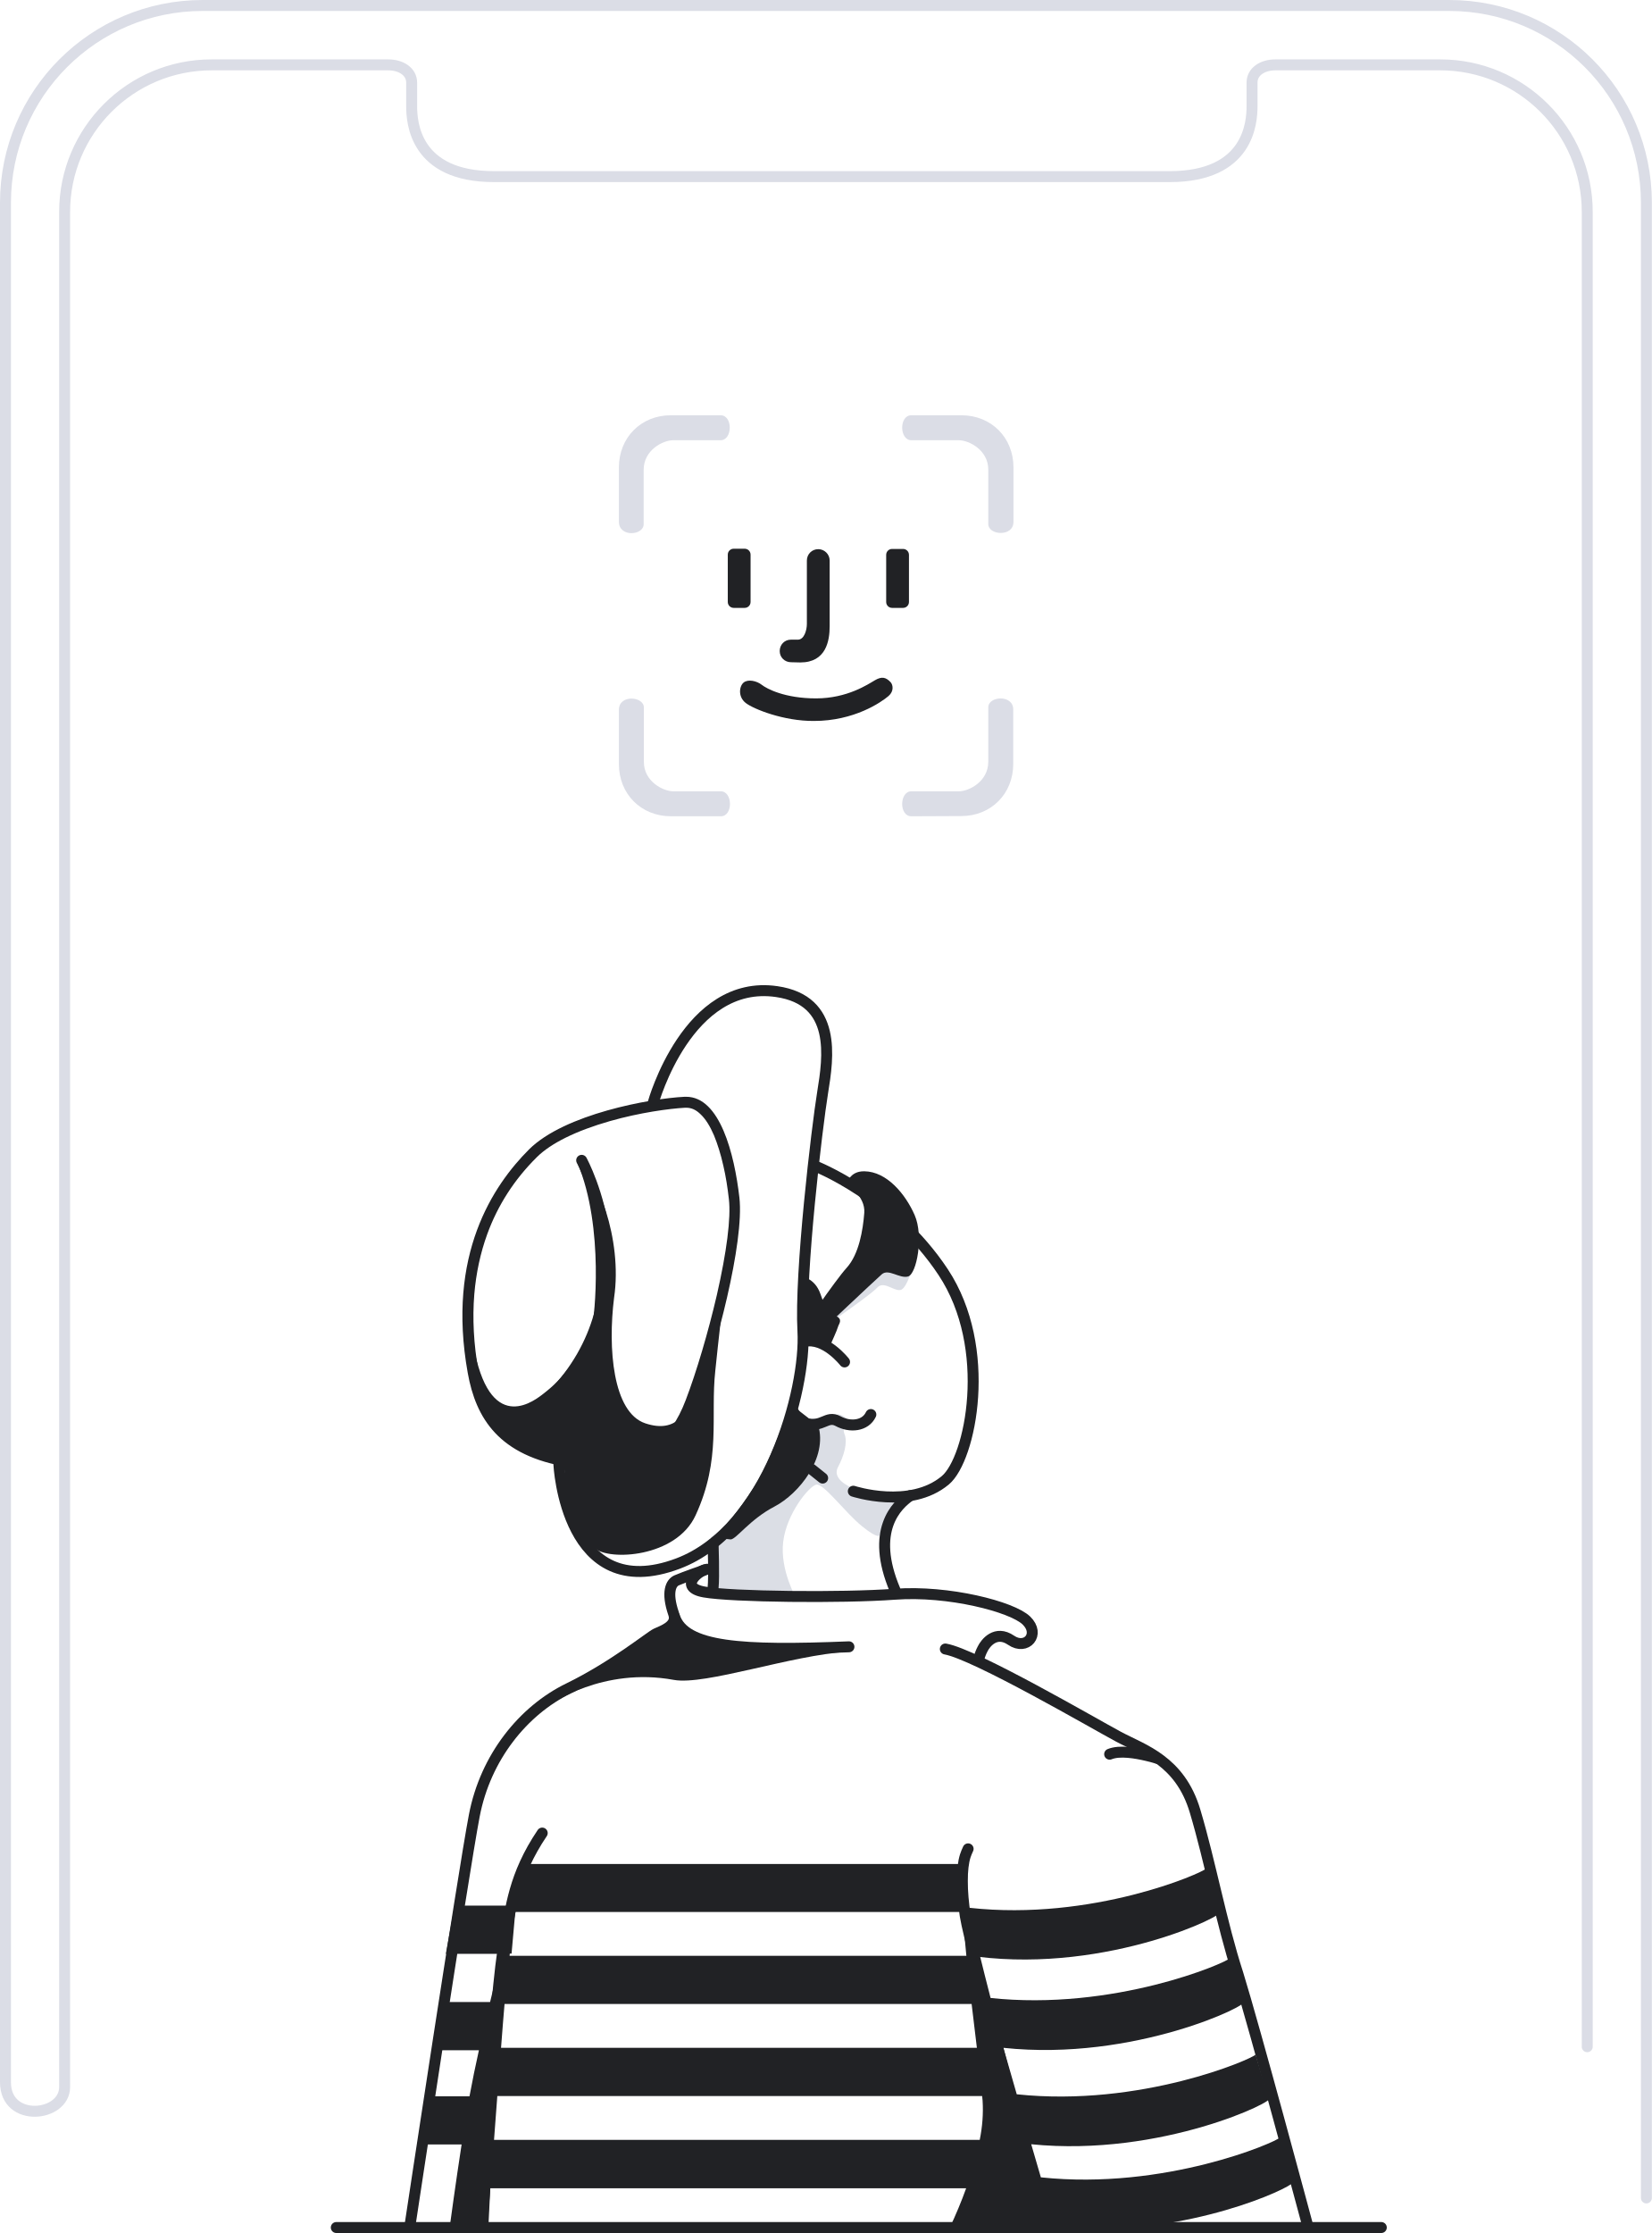
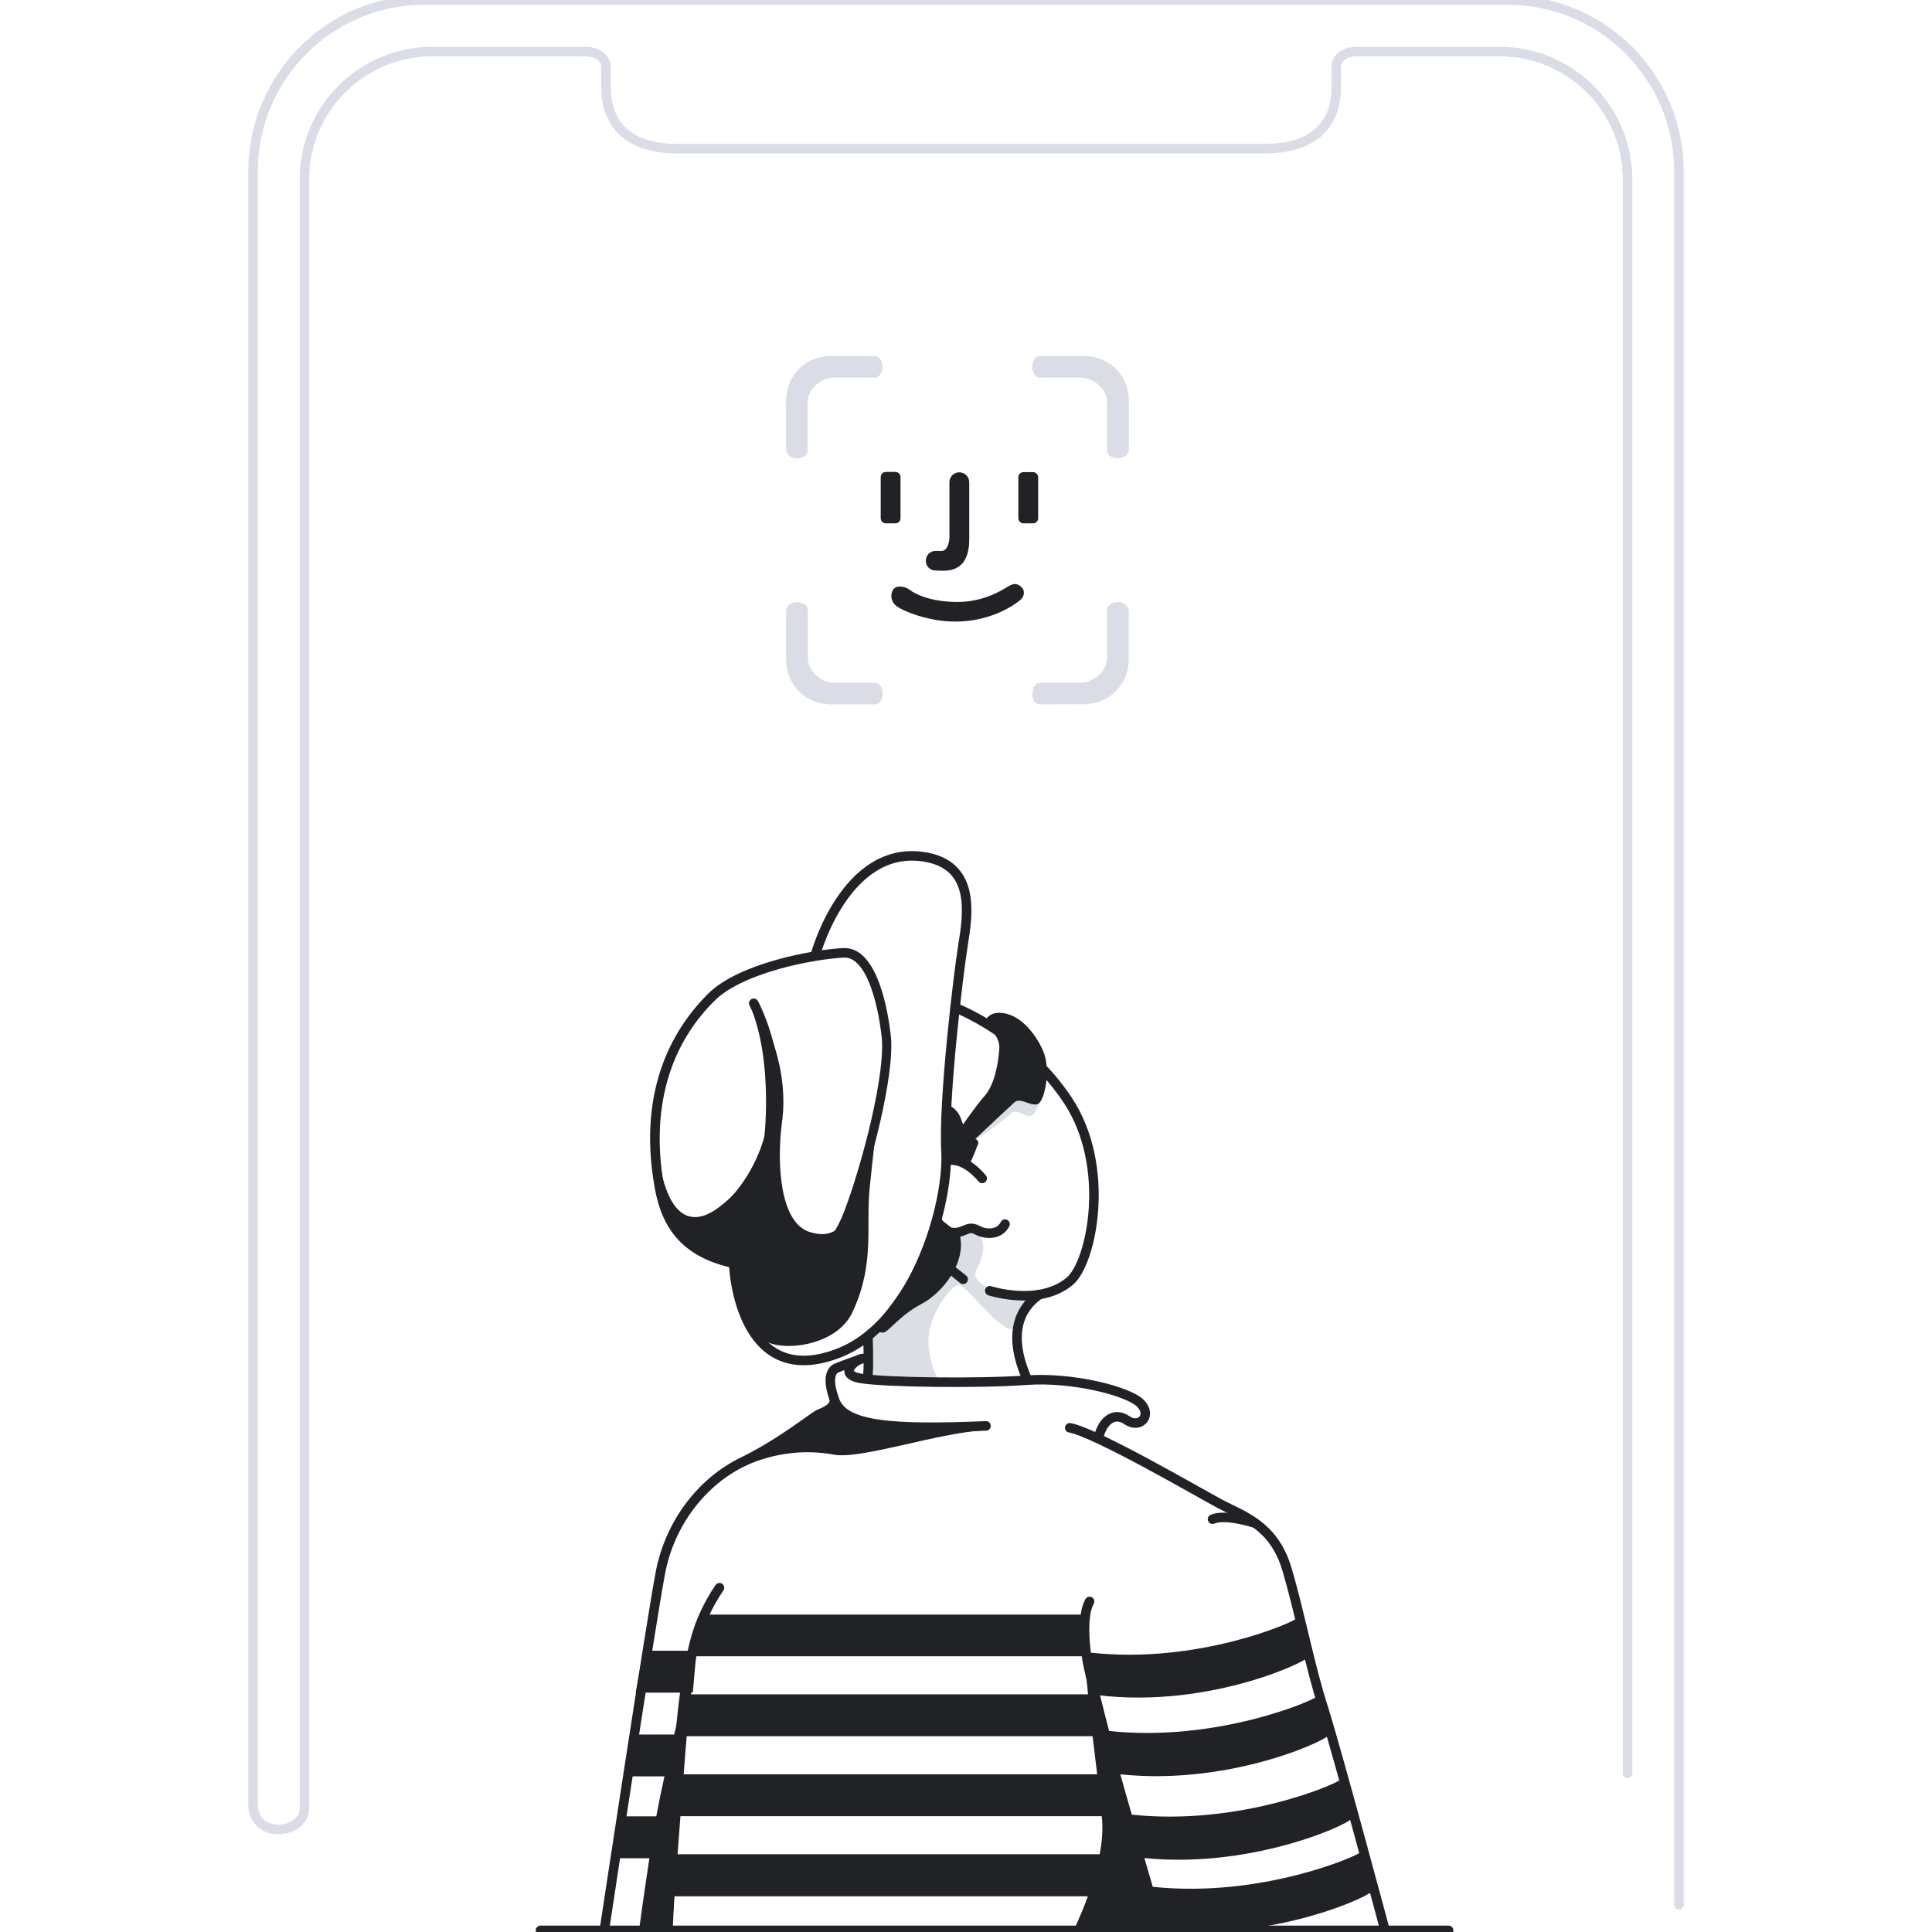
- <svg xmlns="http://www.w3.org/2000/svg" id="Layer_1" viewBox="0 0 754 1019">
-   <style>
-     .st2{fill:#212225}.st4{fill:none;stroke:#212225;stroke-width:5;stroke-linecap:round}
-   </style>
-   <g id="images_копия" transform="translate(-177.5 -290.5)">
-     <path id="Фигура_1_копия_3" d="M902 1224.5V387.2c0-37.1-30.1-67.1-67.1-67.1h-75.2c-6 0-10.7 3.1-10.7 8.1v10.7c0 7.4-1.4 32.2-37.6 32.2H403c-36.2 0-37.6-24.8-37.6-32.2v-10.7c0-5-4.8-8.1-10.7-8.1h-80.6c-37.1 0-67.1 30.1-67.1 67.1v855.7c0 13.7-27 16.5-27-2.2V383c0-49.7 40.3-90 90-90h569c49.7 0 90 40.3 90 90v910.5" fill="none" stroke="#dbdde6" stroke-width="5" stroke-linecap="round" />
-     <g id="Группа_7" transform="translate(-9)">
-       <g id="Группа_10">
-         <path id="Фигура_80" d="M511 1017.2V992l13-9s8.2-9.7 16-29 20-16 20-16 4.7-1.3 8-2 6 3 6 3-3.5 2.3-2 6-.3 10-3 15 4.1 8.8 8 10 21.5 2.2 22 2-11 19-11 19-.2 2.3-8-4-17.7-19.9-21-19-13.4 13.1-15 26 6 26 6 26l-39-2.8zM589 864l14 5s-2.3 8.5-5 10c-1.2.6-2.9-.1-4.7-.9-2.3-1-4.6-1.9-6.3-.1-2.9 3.2-20 15-20 15l22-29z" fill="#dbdee5" />
-         <path id="Фигура_3" class="st2" d="M526.9 611.3c-3.6-2.8-3-7.6-1-9.3s6-.8 8.3 1 10.5 6.2 24.8 6.2 23.8-6.5 26.9-8.3 5-1.4 7.2 1c1 1.2 1.5 4-1 6.2-3.4 2.9-15.7 11.4-34.1 11.4-13.7.1-27.5-5.4-31.1-8.2zm20.7-18.6c-2.9 0-5.2-2.2-5.2-5.1 0-2.9 2.2-5.2 5.1-5.2h3.2c2.9 0 4.1-4.4 4.1-7.2v-28.9c0-2.9 2.3-5.2 5.2-5.2 2.8 0 5.2 2.3 5.2 5.2v30c0 6.6-1.6 16.5-13.4 16.5l-4.2-.1zm46.1-24.8c-1.5 0-2.7-1.2-2.7-2.7v-21.5c0-1.5 1.2-2.7 2.7-2.7h5c1.5 0 2.7 1.2 2.7 2.7v21.5c0 1.5-1.2 2.7-2.7 2.7h-5zm-72.3 0c-1.5 0-2.7-1.2-2.7-2.7v-21.6c0-1.5 1.2-2.7 2.7-2.7h5c1.5 0 2.7 1.2 2.7 2.7v21.6c0 1.5-1.2 2.7-2.7 2.7h-5z" />
-         <path id="Фигура_4_копия_2" d="M602.5 663c-5.7 0-5.5-11.4 0-11.4h21.7c4.5 0 13.4-4.4 13.4-13.5v-24.8c0-5.2 11.4-6 11.4 1v24.8c0 13.6-10.1 23.8-23.7 23.8l-22.8.1zm-109.7 0c-13.7 0-23.8-10.2-23.8-23.8v-24.8c0-7.1 11.4-6.2 11.4-1v24.8c0 9 8.9 13.4 13.4 13.4h21.7c5.5 0 5.7 11.4 0 11.4h-22.7zM469 528.6v-24.8c0-13.6 10.1-23.8 23.7-23.8h22.7c5.7 0 5.5 11.4 0 11.4h-21.7c-4.5 0-13.4 4.4-13.4 13.5v24.8c0 2.6-2.8 4.1-5.6 4.1s-5.7-1.6-5.7-5.2zm168.6 1v-24.8c0-9-8.9-13.4-13.4-13.4h-21.7c-5.5 0-5.7-11.4 0-11.4h22.8c13.7 0 23.8 10.2 23.8 23.8v24.8c0 3.6-2.9 5.1-5.8 5.1s-5.7-1.5-5.7-4.1z" fill="#dbdde6" />
-         <path id="Прямоугольник_1_копия_14" class="st2" d="M662.1 1306.4c0-.1 0-.2-.1-.2l-42 .9c2.8-5.9 5.3-11.9 7.5-18H410.3c-.8 10.2-1.3 17-1.3 17h-6l-11-1s2.4-17.8 5.2-36H377l4-22h19.8c.1-.3.1-.7.2-1 1.1-6 2.5-12.8 4.1-20H384l4-22h22.2c1.9-7.8 3.7-15.3 5.4-22H390l4-22h26.8l5.2-19h202v16.7c.4 1.5.7 3.6 1.1 5.9 0-1-.1-1.9-.1-2.6 56.1 6.2 106.4-15.9 108-17.9l6 19.9c4.5.5-50.1 27.8-110.5 20.3v.1c1.5 5.3 3.4 11.9 5.6 19.4v-.7c56.9 6.2 108-16 109.6-18l6 20c4.5.5-49.1 27.2-109.2 20.8 2 7 4.1 14.2 6.1 21.2 56.7 6 107.4-16.1 109-18.1l6 20c4.5.5-48.6 26.9-108.4 20.9 1.6 5.4 3.1 10.6 4.4 15.1 56.7 6 107.4-16.1 109-18.1l6 20c4.1.5-38.4 21.8-90.4 21.8-8 .2-16.1-.3-24.1-1.4zm-28.4-39.4c1.2-5.9 1.7-12 1.3-18-.1-.6-.1-1.3-.2-2H413.5c-.5 6.8-1 13.6-1.5 20h221.7zm-1.3-42c-.8-6.4-1.6-13.2-2.4-20H416.8c-.5 5.5-1 12.4-1.6 20h217.2zm-4.8-42c-.8-7.9-1.3-14.9-1.4-20H421.7l-1.7 19h-.8l-.1 1h208.5zm143 83c.1 0 .1.1 0 .1v-.1zm-11-38c.1 0 .1.1 0 .1v-.1zm-12-44c.1 0 .1.1 0 .1v-.1zm-10.6-41c.1 0 .1.1 0 .1v-.1zm-299.5-74.7zm17.4-13.2s13-8.6 20.8-13.2 17.3-11.1 17.3-11.1c4.3 3.5 8.9 6.5 13.8 9.1 7.8 3.9 13.5 3.1 22.3 3.8s27 .9 44.1.6c-25 1.4-64.8 15.4-79.1 12.8-32.5-6-56.4 11.2-56.5 11.3l17.3-13.3z" />
-       </g>
-       <g id="Группа_9">
-         <path id="Фигура_73" class="st4" d="M509.2 1006.6c-3 .1-13.7 8.2-1.2 10.4 12.5 2.2 62.6 2.8 87 1s53.5 5.7 60 12 0 13.8-7 9-11.7 1.3-13 4c-.8 1.5-1.4 3.2-1.8 4.8" />
-         <path id="Фигура_82" class="st4" d="M663 1305s-33.8-126.4-35.9-140.2c-1.8-11.6-1.8-21.7 0-27.4.2-.7.9-2.4 1.3-3.2" />
-         <path id="Фигура_83" class="st4" d="M715 1093s-2-.7-5.1-1.4c-4.7-1.1-12.3-2.5-16.9-.6" />
-         <path id="Фигура_77" class="st4" d="M407 1305s4.8-104.8 10-130c2.9-13.9 3.8-28.4 17-48" />
-         <path id="Фигура_74" class="st4" d="M508 1007s-9.3 3.2-12.7 4.7c-2.4 1.1-4.8 5.1-1.3 15.3 1.9 5.4-5.2 7.7-8 9s-19.3 14.9-40 25-37.9 31.4-43 58-29.3 186.7-29.3 186.7" />
-         <path id="Фигура_75" class="st4" d="M618 1043c13.6 2.4 67.8 34 79 40s28.1 10.8 35 34c6.9 23.1 12.1 51.4 19.5 74.1 7.7 24.8 31.7 114.3 31.7 114.3" />
-         <path id="Фигура_78" class="st4" d="M494.4 1028.2c4.6 14.2 30.6 15.8 79.6 13.8" />
-       </g>
-       <g id="Группа_8">
-         <path id="Фигура_70" class="st2" d="M520 993c-2.4-.2-4.7-.5-7-1 7.1-7.7 13.5-16.1 19-25 8-13.4 15-36 15-36l9 7s3.3.5 4 3c4.3 14.7-8.7 31.1-20 37-11.3 5.9-17.5 15-20 15zm31-93l1-27s6.3.3 9 8 3.5 8.4 7 10 1.3 3.7 1 5-3.5 8.3-3.5 8.3L551 900z" />
-         <path id="Фигура_71" class="st2" d="M444 959s.2 25.4 14 38c6.3 5.8 37.1 4.4 46-15 11.9-25.8 6.7-45 9-66 1.6-14.9 3-29.8 5-39s-2 0-2 0-10.4 43-13 50-7.2 18-22 13-17.1-34.3-14.2-57.3c4-27-8.3-57.5-16.8-61.7 12.7 29.9 7.5 72.3 7 73s-3 10.2-8.8 18-8.7 10.7-14.3 15-25.6 17.9-32-27c-1.9-13.2-2-6-2-6s-2.8 40.1 20 53 24.1 12 24.1 12z" />
-         <path id="Фигура_60" class="st4" d="M484.7 793.6s15.7-56.5 56.3-50.6c27.6 4 23.6 30 21 46s-10.5 82.4-9 109-15.7 90.4-57 106c-51.4 19.4-54.4-45.3-54.4-45.3" />
-         <g id="Фигура_61">
-           <path d="M524 837c-2.3-20.4-9.1-46.8-25-46s-54.8 7.9-71 24c-16.4 16.4-37.7 48-28 102 3.7 20.8 14.3 37.9 46 43s48.6-4.5 58-29c9.4-24.5 22.3-73.6 20-94z" fill="none" />
-           <path class="st2" d="M499.7 796h-.5c-7.2.4-20.6 2.2-34.3 6.1-15.4 4.4-27 10.1-33.4 16.5-10.2 10.1-17.8 21.9-22.6 35.1-3.1 8.5-5.1 17.8-5.9 27.4-.9 11-.3 22.8 1.9 35.1.9 5.2 2.2 9.7 4 13.7 1.9 4.3 4.3 8 7.3 11.2 3.3 3.5 7.2 6.3 12 8.6 5.2 2.5 11.5 4.4 18.7 5.5 5.2.8 10 1.3 14.4 1.3 9.9 0 17.8-2.2 23.9-6.6 6-4.3 10.7-11 14.3-20.5 4.9-12.8 10.3-31.1 14.2-47.9 4.5-19.7 6.5-35.2 5.5-43.8-.6-5.3-1.4-10.4-2.5-15.1-1.2-5.4-2.7-10.1-4.3-14-1.8-4.2-3.8-7.4-6-9.5-2.2-2.2-4.3-3.1-6.7-3.1m0-5c15.4 0 22 26 24.3 46 2.3 20.4-10.6 69.5-20 94-7.7 20.3-20.7 30.3-42.8 30.3-4.6 0-9.7-.4-15.2-1.3-31.7-5.1-42.3-22.2-46-43-9.7-54 11.6-85.6 28-102 16.2-16.1 55.1-23.2 71-24h.7z" />
-         </g>
-         <path id="Фигура_62" class="st4" d="M452 820s32.9 60-14 108" />
-         <path id="Фигура_63" class="st4" d="M558.5 822.6S594 836.3 617 871s12.6 85.3 1 95c-16.1 13.5-42 5-42 5" />
-         <path id="Фигура_64" class="st4" d="M562 965l-5-4" />
-         <path id="Фигура_65" class="st4" d="M584 936c-2.5 5.3-9.5 6-15 3-5.2-2.8-7 3.2-15 1-3.1-.8-5.4-5.3-5.4-5.3" />
-         <path id="Фигура_66" class="st4" d="M572 912s-9.1-11.6-18.4-9.3" />
-         <path id="Фигура_67" class="st4" d="M512 995s.5 15 0 20" />
-         <path id="Фигура_68" class="st4" d="M602 973c-6.3 4.4-18.4 16-7 43" />
-         <path id="Фигура_72" class="st2" d="M557 902s28.9-27.3 32-30 8.1 2.1 12 1 7.2-18.4 3-28-12.7-19.9-23-20c-7-.1-8 6-8 6s8.6 5.2 8 13-2.4 18.8-8 25-21 29-21 29l5 4z" />
-       </g>
-     </g>
-     <path id="Фигура_81" class="st4" d="M331 1307h477" />
+ <svg xmlns="http://www.w3.org/2000/svg" viewBox="0 0 1000 1000" fill-rule="evenodd" clip-rule="evenodd" stroke-linecap="round">
+   <path d="M842.417 917.876V92.822c0-36.557-29.659-66.118-66.118-66.118h-74.1c-5.913 0-10.544 3.054-10.544 7.981v10.544c0 7.291-1.379 31.729-37.05 31.729H350.716c-35.671 0-37.05-24.438-37.05-31.729V34.685c0-4.927-4.73-7.981-10.544-7.981h-79.421c-36.557 0-66.118 29.659-66.118 66.118v843.185c0 13.499-26.606 16.258-26.606-2.168V88.684C130.977 39.711 170.688 0 219.661 0h560.678c48.973 0 88.684 39.711 88.684 88.684v897.183" fill="none" stroke="#dbdde6" stroke-width="4.93" />
+   <g fill-rule="nonzero">
+     <path d="M448.268 713.608v-24.832l12.81-8.868s8.08-9.558 15.766-28.576 19.707-15.766 19.707-15.766 4.631-1.281 7.883-1.971c3.252-.689 5.912 2.957 5.912 2.957s-3.448 2.266-1.97 5.912-.296 9.854-2.956 14.78c-2.661 4.927 4.04 8.672 7.883 9.854 3.843 1.183 21.185 2.168 21.678 1.971.492-.197-10.839 18.722-10.839 18.722s-.197 2.266-7.883-3.941c-7.686-6.208-17.441-19.609-20.693-18.723-3.252.887-13.204 12.909-14.781 25.62-1.576 12.711 5.912 25.62 5.912 25.62l-38.429-2.759zm76.859-150.959l13.795 4.926s-2.266 8.376-4.927 9.854c-1.182.591-2.857-.098-4.631-.887-2.266-.985-4.533-1.872-6.208-.098-2.857 3.153-19.707 14.78-19.707 14.78l21.678-28.575z" fill="#dbdee5" />
+     <path d="M463.935 313.645c-3.547-2.76-2.956-7.489-.985-9.164 1.971-1.676 5.912-.789 8.179.985 2.266 1.774 10.346 6.109 24.437 6.109 14.091 0 23.452-6.405 26.506-8.178 3.055-1.774 4.927-1.38 7.095.985.985 1.182 1.478 3.942-.985 6.109-3.351 2.858-15.471 11.234-33.602 11.234-13.499.098-27.097-5.321-30.645-8.08zm20.398-18.328c-2.858 0-5.124-2.168-5.124-5.026 0-2.857 2.167-5.124 5.025-5.124h3.153c2.858 0 4.04-4.335 4.04-7.094v-28.478a5.09 5.09 0 0 1 5.124-5.124c2.759 0 5.124 2.267 5.124 5.124v29.561c0 6.504-1.576 16.259-13.204 16.259l-4.138-.098zm45.425-24.438a2.649 2.649 0 0 1-2.66-2.66v-21.186a2.649 2.649 0 0 1 2.66-2.66h4.927a2.65 2.65 0 0 1 2.661 2.66v21.186a2.65 2.65 0 0 1-2.661 2.66h-4.927zm-71.242 0a2.65 2.65 0 0 1-2.661-2.66v-21.284a2.65 2.65 0 0 1 2.661-2.661h4.927a2.65 2.65 0 0 1 2.66 2.661v21.284a2.649 2.649 0 0 1-2.66 2.66h-4.927z" fill="#212225" />
+     <path d="M538.43 364.588c-5.617 0-5.42-11.233 0-11.233h21.382c4.434 0 13.204-4.336 13.204-13.302v-24.438c0-5.124 11.233-5.912 11.233.986v24.437c0 13.401-9.952 23.452-23.353 23.452l-22.466.098zm-108.096 0c-13.5 0-23.452-10.05-23.452-23.452v-24.437c0-6.996 11.233-6.109 11.233-.985v24.437c0 8.868 8.77 13.204 13.204 13.204h21.383c5.42 0 5.617 11.233 0 11.233h-22.368zm-23.452-132.434v-24.437c0-13.401 9.952-23.452 23.354-23.452h22.368c5.616 0 5.419 11.233 0 11.233h-21.383c-4.434 0-13.204 4.336-13.204 13.303v24.437c0 2.562-2.759 4.04-5.518 4.04s-5.617-1.577-5.617-5.124zm166.134.985v-24.437c0-8.868-8.77-13.204-13.204-13.204H538.43c-5.42 0-5.617-11.233 0-11.233h22.466c13.5 0 23.452 10.051 23.452 23.452v24.437c0 3.547-2.858 5.026-5.715 5.026-2.858 0-5.617-1.479-5.617-4.041z" fill="#dbdde6" />
+     <path d="M597.158 998.578c0-.099 0-.197-.099-.197l-41.385.887a198.2 198.2 0 0 0 7.39-17.737H349.041c-.789 10.051-1.281 16.751-1.281 16.751h-5.913l-10.839-.985s2.365-17.54 5.124-35.473h-19.904l3.941-21.679h19.511c.098-.295.098-.689.197-.985 1.084-5.912 2.463-12.613 4.04-19.708h-20.792l3.942-21.678h21.875c1.872-7.686 3.646-15.076 5.321-21.678h-25.225l3.941-21.678h26.408l5.124-18.722h199.046v16.455c.394 1.478.689 3.548 1.084 5.814 0-.985-.099-1.872-.099-2.562 55.279 6.109 104.844-15.667 106.42-17.638l5.913 19.609c4.434.493-49.368 27.393-108.884 20.003v.098c1.478 5.223 3.35 11.726 5.518 19.117v-.69c56.068 6.109 106.42-15.766 107.997-17.737l5.912 19.708c4.434.492-48.382 26.802-107.603 20.496 1.971 6.897 4.04 13.992 6.011 20.889 55.871 5.913 105.829-15.864 107.406-17.835l5.912 19.708c4.434.492-47.889 26.506-106.814 20.594 1.576 5.321 3.054 10.445 4.335 14.879 55.871 5.912 105.829-15.864 107.406-17.835l5.912 19.707c4.04.493-37.838 21.481-89.078 21.481-7.883.198-15.864-.295-23.747-1.379zm-27.985-38.824c1.183-5.813 1.675-11.824 1.281-17.737-.098-.591-.098-1.28-.197-1.97H352.194c-.493 6.7-.985 13.401-1.478 19.707h218.457zm-1.281-41.385c-.788-6.307-1.576-13.007-2.365-19.708H355.446c-.493 5.42-.986 12.219-1.577 19.708h214.023zm-4.73-41.386c-.788-7.785-1.281-14.682-1.379-19.708H360.274l-1.675 18.722h-.788l-.099.986h205.45zm140.909 81.786c.098 0 .098.098 0 .098v-.098zm-10.839-37.444c.098 0 .098.098 0 .098v-.098zm-11.825-43.357c.099 0 .099.099 0 .099v-.099zm-10.445-40.4c.099 0 .099.098 0 .098v-.098zm-277.974-86.615s12.81-8.474 20.496-13.006c7.686-4.533 17.047-10.938 17.047-10.938 4.237 3.449 8.77 6.405 13.598 8.967 7.686 3.843 13.303 3.054 21.974 3.744 8.671.69 26.605.887 43.455.591-24.634 1.38-63.852 15.175-77.943 12.613-32.025-5.912-55.575 11.036-55.674 11.135l17.047-13.106z" fill="#212225" />
  </g>
+   <g fill="none" stroke="#212225" stroke-width="4.93">
+     <path d="M446.494 703.163c-2.956.098-13.499 8.08-1.182 10.248 12.317 2.168 61.684 2.759 85.727.985 24.043-1.774 52.718 5.617 59.123 11.825 6.405 6.207 0 13.598-6.898 8.868s-11.529 1.281-12.81 3.941c-.788 1.479-1.379 3.154-1.773 4.73M598.045 997.198s-33.306-124.551-35.375-138.149c-1.774-11.43-1.774-21.383 0-26.999.197-.69.887-2.365 1.281-3.153M649.284 788.299s-1.971-.69-5.025-1.379c-4.632-1.084-12.12-2.464-16.653-.592M345.789 997.198s4.73-103.267 9.854-128.098c2.857-13.697 3.744-27.985 16.751-47.298" />
+     <path d="M445.312 703.557s-9.164 3.153-12.515 4.631c-2.364 1.084-4.729 5.026-1.28 15.076 1.872 5.321-5.124 7.588-7.883 8.869-2.76 1.281-19.018 14.682-39.415 24.634-20.398 9.952-37.346 30.941-42.372 57.152-5.025 26.211-28.871 183.969-28.871 183.969M553.703 739.03c13.401 2.365 66.808 33.503 77.844 39.415 11.037 5.913 27.689 10.642 34.489 33.503 6.799 22.762 11.923 50.648 19.214 73.016 7.588 24.438 31.237 112.629 31.237 112.629M431.911 724.447c4.532 13.992 30.152 15.569 78.435 13.598" />
+   </g>
+   <path d="M457.136 689.762c-2.365-.197-4.631-.493-6.897-.986a162.31 162.31 0 0 0 18.722-24.634c7.883-13.204 14.78-35.473 14.78-35.473l8.869 6.897s3.251.493 3.941 2.956c4.237 14.485-8.573 30.645-19.707 36.459-11.135 5.814-17.244 14.781-19.708 14.781zm30.547-91.64l.985-26.605s6.208.295 8.869 7.883c2.66 7.587 3.448 8.277 6.897 9.854 3.449 1.576 1.281 3.646.986 4.926-.296 1.281-3.449 8.179-3.449 8.179l-14.288-4.237zM382.248 656.259s.197 25.029 13.795 37.444c6.208 5.715 36.557 4.336 45.327-14.78 11.726-25.423 6.602-44.342 8.869-65.035 1.576-14.682 2.956-29.364 4.926-38.43 1.971-9.065-1.97 0-1.97 0s-10.248 42.371-12.81 49.269c-2.562 6.898-7.095 17.737-21.678 12.81-14.584-4.927-16.85-33.798-13.993-56.462 3.942-26.605-8.178-56.659-16.554-60.798 12.514 29.463 7.39 71.243 6.898 71.933-.493.69-2.956 10.051-8.672 17.736-5.715 7.686-8.572 10.544-14.09 14.781-5.519 4.237-25.226 17.638-31.532-26.605-1.873-13.007-1.971-5.912-1.971-5.912s-2.759 39.513 19.707 52.225c22.467 12.711 23.748 11.824 23.748 11.824z" fill="#212225" fill-rule="nonzero" />
+   <path d="M422.353 493.278s15.47-55.673 55.476-49.86c27.196 3.942 23.255 29.561 20.693 45.327-2.562 15.766-10.346 81.195-8.868 107.406 1.478 26.211-15.471 89.078-56.167 104.45-50.648 19.116-53.604-44.638-53.604-44.638" fill="none" stroke="#212225" stroke-width="4.93" />
+   <path d="M461.078 536.043c-2.267-20.101-8.967-46.115-24.635-45.327-15.667.789-53.998 7.785-69.961 23.649-16.16 16.16-37.149 47.298-27.591 100.508 3.646 20.496 14.091 37.346 45.328 42.371 31.236 5.026 47.889-4.434 57.151-28.575 9.263-24.142 21.974-72.524 19.708-92.626z" fill="none" />
+   <path d="M437.133 495.643h-.493c-7.094.394-20.298 2.168-33.798 6.011-15.175 4.336-26.605 9.952-32.911 16.259-10.051 9.952-17.54 21.579-22.27 34.586-3.054 8.376-5.025 17.54-5.814 26.999-.886 10.84-.295 22.467 1.873 34.587.887 5.124 2.168 9.558 3.941 13.5 1.872 4.237 4.237 7.883 7.193 11.036 3.252 3.449 7.095 6.208 11.825 8.474 5.124 2.464 11.332 4.336 18.426 5.42 5.124.788 9.854 1.281 14.19 1.281 9.755 0 17.539-2.168 23.55-6.504 5.912-4.237 10.544-10.839 14.091-20.2 4.828-12.613 10.149-30.645 13.992-47.199 4.435-19.412 6.405-34.686 5.42-43.16-.591-5.222-1.38-10.248-2.464-14.879-1.182-5.321-2.66-9.952-4.237-13.795-1.773-4.139-3.744-7.292-5.912-9.361-2.168-2.168-4.237-3.055-6.602-3.055m0-4.927c15.175 0 21.678 25.62 23.945 45.327 2.266 20.102-10.445 68.484-19.708 92.626-7.587 20.003-20.397 29.856-42.174 29.856-4.532 0-9.558-.394-14.977-1.281-31.237-5.025-41.682-21.875-45.328-42.371-9.558-53.21 11.431-84.348 27.591-100.508 15.963-15.864 54.294-22.86 69.961-23.649h.69z" fill="#212225" fill-rule="nonzero" />
+   <path d="M390.131 519.292s32.419 59.123-13.795 106.42M495.073 521.854s34.981 13.5 57.645 47.692c22.663 34.193 12.415 84.053.985 93.611-15.865 13.302-41.386 4.927-41.386 4.927M498.522 662.171l-4.927-3.941" fill="none" stroke="#212225" stroke-width="4.93" />
+   <path d="M520.2 633.595c-2.463 5.223-9.361 5.913-14.78 2.957-5.124-2.759-6.898 3.153-14.781.985-3.055-.788-5.321-5.223-5.321-5.223M508.376 609.946s-8.967-11.43-18.131-9.164M449.253 691.733s.493 14.78 0 19.707M537.937 670.054c-6.208 4.336-18.131 15.766-6.898 42.371" fill="none" stroke="#212225" stroke-width="4.93" />
+   <path d="M493.595 600.093s28.477-26.901 31.532-29.561c3.055-2.661 7.982 2.069 11.825.985 3.842-1.084 7.094-18.131 2.956-27.591-4.139-9.459-12.515-19.609-22.664-19.707-6.898-.099-7.883 5.912-7.883 5.912s8.474 5.124 7.883 12.81c-.591 7.686-2.365 18.525-7.883 24.634-5.518 6.11-20.693 28.576-20.693 28.576l4.927 3.942z" fill="#212225" fill-rule="nonzero" />
+   <path d="M279.769 999.169h470.023" fill="none" stroke="#212225" stroke-width="4.93" />
</svg>
